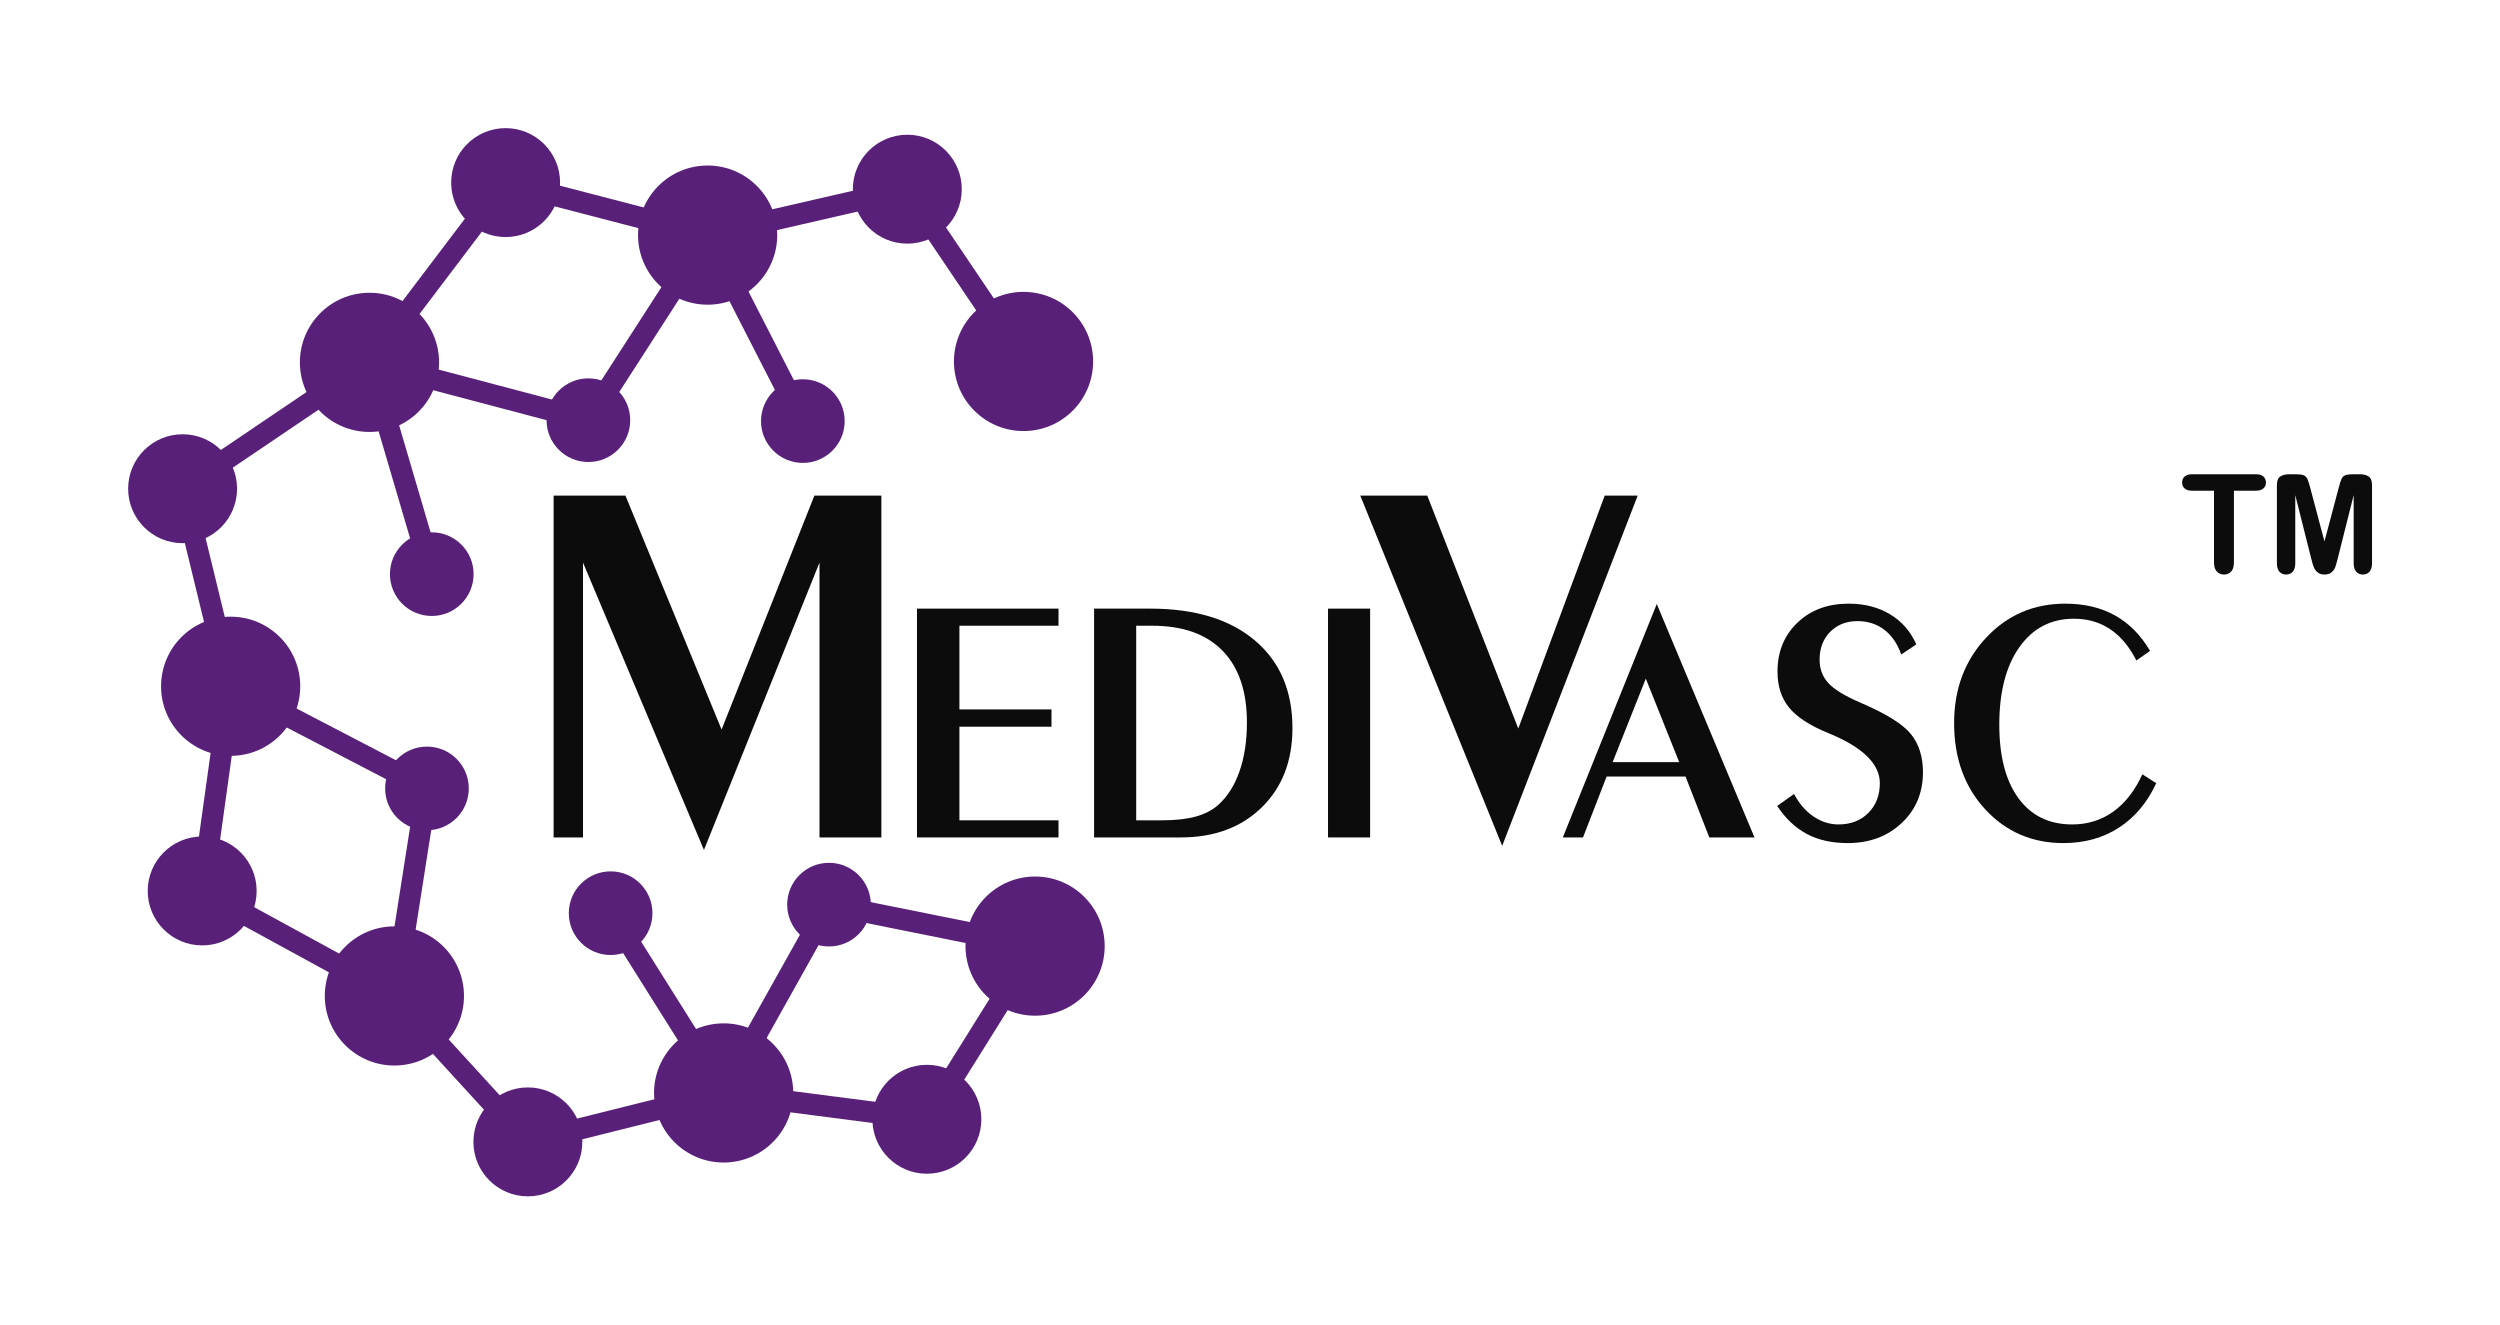
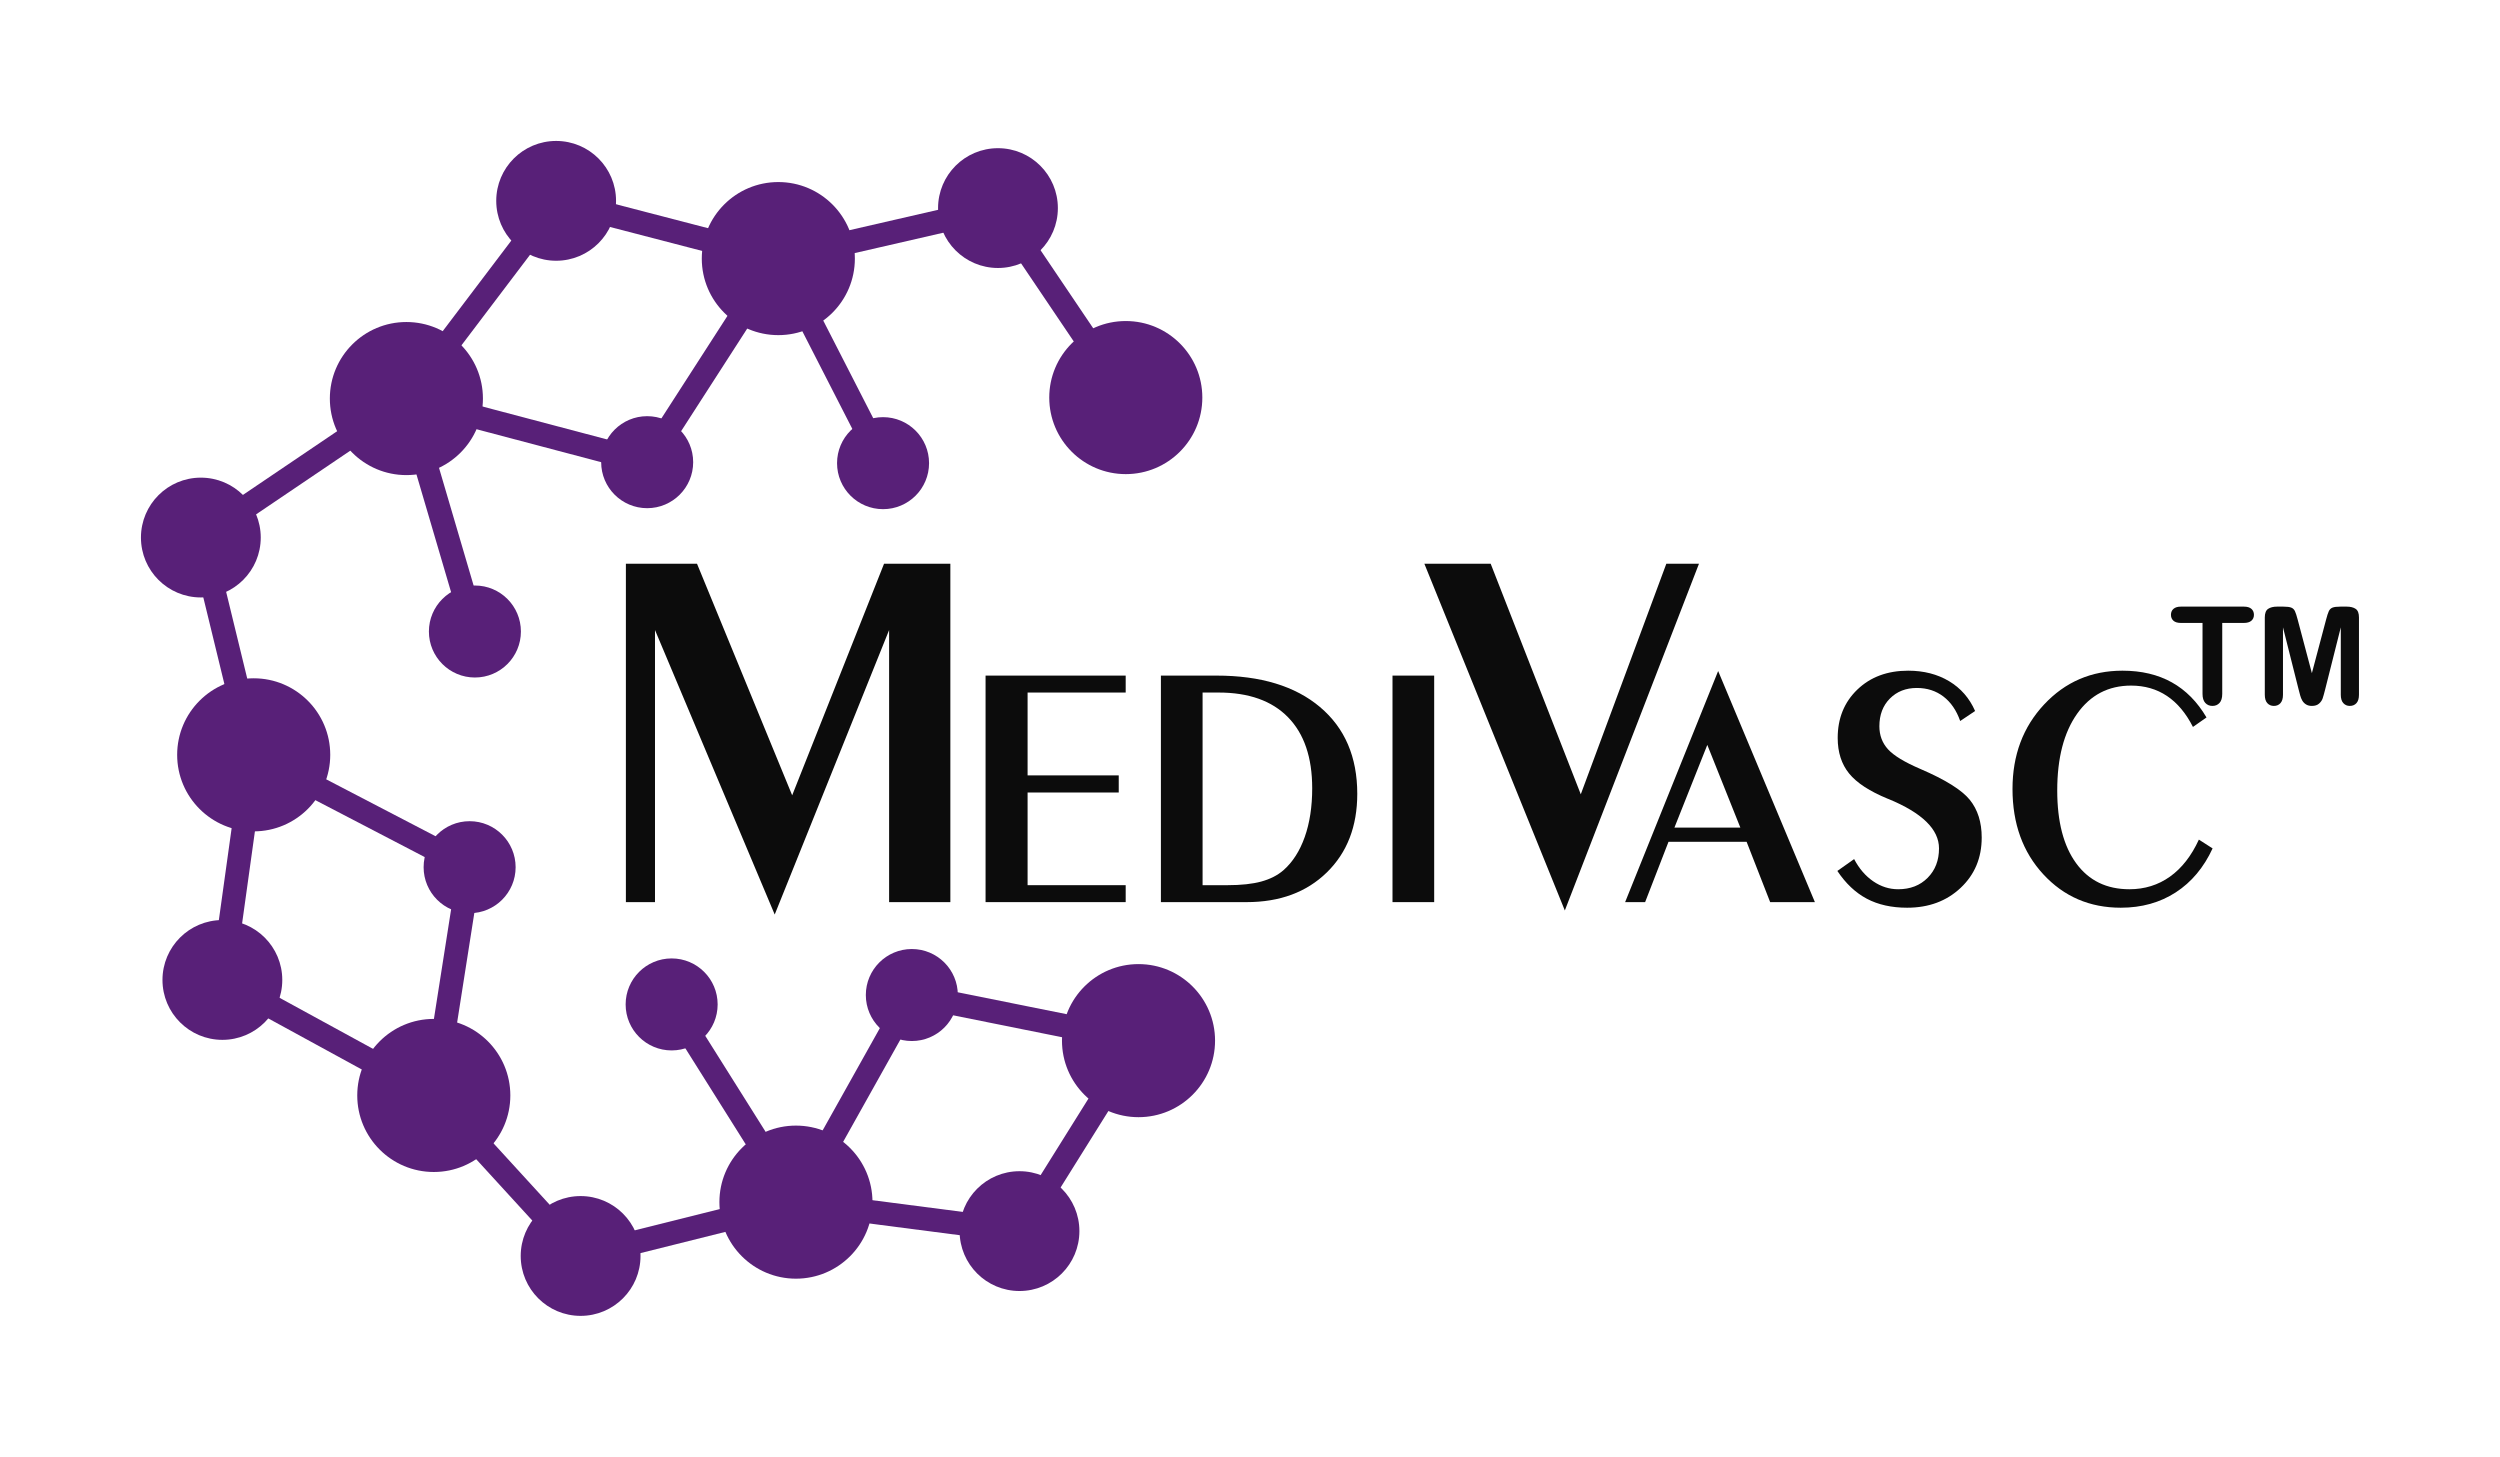
- <svg xmlns="http://www.w3.org/2000/svg" viewBox="-70.1 -69.6 1404.7 744.2">
+ <svg xmlns="http://www.w3.org/2000/svg" viewBox="-70.1 -69.6 1277.1 744.2">
  <g stroke="#582078" stroke-width="12.0">
    <line x1="214.0" y1="33.0" x2="327.5" y2="62.5" />
    <line x1="214.0" y1="33.0" x2="137.5" y2="134.0" />
    <line x1="439.7" y1="36.7" x2="327.5" y2="62.5" />
    <line x1="439.7" y1="36.7" x2="505.0" y2="133.5" />
    <line x1="327.5" y1="62.5" x2="260.5" y2="166.5" />
    <line x1="327.5" y1="62.5" x2="381.0" y2="167.0" />
    <line x1="137.5" y1="134.0" x2="260.5" y2="166.5" />
    <line x1="137.5" y1="134.0" x2="32.5" y2="205.0" />
    <line x1="137.5" y1="134.0" x2="172.5" y2="253.0" />
    <line x1="32.5" y1="205.0" x2="59.5" y2="316.0" />
    <line x1="59.5" y1="316.0" x2="169.8" y2="373.4" />
    <line x1="59.5" y1="316.0" x2="43.5" y2="431.0" />
    <line x1="169.8" y1="373.4" x2="151.5" y2="490.0" />
    <line x1="43.5" y1="431.0" x2="151.5" y2="490.0" />
    <line x1="273.0" y1="443.5" x2="336.5" y2="544.5" />
    <line x1="395.7" y1="438.7" x2="511.5" y2="462.0" />
    <line x1="395.7" y1="438.7" x2="336.5" y2="544.5" />
    <line x1="511.5" y1="462.0" x2="450.7" y2="559.3" />
    <line x1="151.5" y1="490.0" x2="226.5" y2="572.0" />
    <line x1="336.5" y1="544.5" x2="450.7" y2="559.3" />
    <line x1="336.5" y1="544.5" x2="226.5" y2="572.0" />
  </g>
  <g fill="#582078">
    <circle cx="214.0" cy="33.0" r="30.6" />
    <circle cx="439.7" cy="36.7" r="30.6" />
    <circle cx="327.5" cy="62.5" r="39.1" />
    <circle cx="137.5" cy="134.0" r="39.1" />
    <circle cx="505.0" cy="133.5" r="39.1" />
    <circle cx="260.5" cy="166.5" r="23.5" />
    <circle cx="381.0" cy="167.0" r="23.5" />
    <circle cx="32.5" cy="205.0" r="30.6" />
    <circle cx="172.5" cy="253.0" r="23.5" />
    <circle cx="59.5" cy="316.0" r="39.1" />
    <circle cx="169.8" cy="373.4" r="23.5" />
    <circle cx="43.5" cy="431.0" r="30.6" />
    <circle cx="273.0" cy="443.5" r="23.5" />
    <circle cx="395.7" cy="438.7" r="23.5" />
    <circle cx="511.5" cy="462.0" r="39.1" />
    <circle cx="151.5" cy="490.0" r="39.1" />
    <circle cx="336.5" cy="544.5" r="39.1" />
    <circle cx="450.7" cy="559.3" r="30.6" />
    <circle cx="226.5" cy="572.0" r="30.6" />
  </g>
  <g fill="#0C0C0C">
-     <g transform="translate(216.83,400.94) scale(0.14365,-0.14365)">
+     <g transform="translate(227.91,391.24) scale(0.12929,-0.12929)">
      <path d="M168 0V1337H449L825 422L1188 1337H1450V0H1208V1075L756 -49L283 1075V0Z" />
    </g>
-     <g transform="translate(428.59,400.94) scale(0.09616,-0.09616)">
+     <g transform="translate(418.48,391.24) scale(0.08655,-0.08655)">
      <path d="M172 0V1337H999V1237H420V748H958V647H420V100H999V0Z" />
    </g>
-     <g transform="translate(528.11,400.94) scale(0.09616,-0.09616)">
+     <g transform="translate(508.05,391.24) scale(0.08655,-0.08655)">
      <path d="M418 1237V100H565Q686 100 764.5 121.5Q843 143 895 188Q977 260 1021.0 384.5Q1065 509 1065 672Q1065 945 922.5 1091.0Q780 1237 512 1237ZM172 0V1337H500Q891 1337 1111.0 1151.5Q1331 966 1331 639Q1331 351 1151.5 175.5Q972 0 678 0Z" />
    </g>
-     <g transform="translate(658.97,400.94) scale(0.09616,-0.09616)">
+     <g transform="translate(625.84,391.24) scale(0.08655,-0.08655)">
      <path d="M424 0H178V1337H424Z" />
    </g>
-     <g transform="translate(697.09,400.94) scale(0.14365,-0.14365)">
+     <g transform="translate(660.11,391.24) scale(0.12929,-0.12929)">
      <path d="M535 -33 -20 1337H242L598 426L936 1337H1065Z" />
    </g>
-     <g transform="translate(809.17,400.94) scale(0.09616,-0.09616)">
+     <g transform="translate(761.12,391.24) scale(0.08655,-0.08655)">
      <path d="M279 440H668L473 928ZM-12 0 537 1364 1108 0H844L705 356H244L106 0Z" />
    </g>
-     <g transform="translate(918.83,400.94) scale(0.09616,-0.09616)">
+     <g transform="translate(859.84,391.24) scale(0.08655,-0.08655)">
      <path d="M199 254Q243 170 311.5 123.0Q380 76 459 76Q566 76 633.0 143.5Q700 211 700 317Q700 486 401 609L398 610Q237 676 169.5 759.0Q102 842 102 969Q102 1143 218.0 1254.5Q334 1366 518 1366Q656 1366 759.5 1304.0Q863 1242 913 1128L825 1069Q792 1163 726.0 1213.5Q660 1264 569 1264Q472 1264 410.0 1201.5Q348 1139 348 1038Q348 958 399.0 902.0Q450 846 590 786Q811 691 881.5 604.0Q952 517 952 381Q952 201 827.5 84.0Q703 -33 512 -33Q374 -33 274.0 20.0Q174 73 100 184Z" />
    </g>
-     <g transform="translate(1020.57,400.94) scale(0.09616,-0.09616)">
+     <g transform="translate(951.39,391.24) scale(0.08655,-0.08655)">
      <path d="M1257 317Q1179 148 1039.5 57.5Q900 -33 715 -33Q440 -33 258.0 164.0Q76 361 76 668Q76 967 262.5 1166.5Q449 1366 725 1366Q893 1366 1016.5 1297.0Q1140 1228 1221 1090L1141 1034Q1079 1156 987.5 1217.0Q896 1278 776 1278Q575 1278 457.5 1112.0Q340 946 340 659Q340 382 452.0 229.0Q564 76 766 76Q901 76 1005.5 150.5Q1110 225 1176 369Z" />
    </g>
  </g>
  <g fill="#0C0C0C">
-     <g transform="translate(1155.31,252.28) scale(0.0378,-0.0378)">
+     <g transform="translate(1038.30,290.16) scale(0.03402,-0.03402)">
      <path d="M1112 1221H788V156Q788 64 747.0 19.5Q706 -25 641 -25Q575 -25 533.5 20.0Q492 65 492 156V1221H168Q92 1221 55.0 1254.5Q18 1288 18 1343Q18 1400 56.5 1433.0Q95 1466 168 1466H1112Q1189 1466 1226.5 1432.0Q1264 1398 1264 1343Q1264 1288 1226.0 1254.5Q1188 1221 1112 1221Z" />
    </g>
-     <g transform="translate(1203.69,252.28) scale(0.0378,-0.0378)">
+     <g transform="translate(1081.85,290.16) scale(0.03402,-0.03402)">
      <path d="M655 221 420 1155V143Q420 59 382.5 17.0Q345 -25 283 -25Q223 -25 185.0 16.5Q147 58 147 143V1303Q147 1399 197.0 1432.5Q247 1466 332 1466H424Q507 1466 544.5 1451.0Q582 1436 600.0 1397.0Q618 1358 641 1270L854 467L1067 1270Q1090 1358 1108.0 1397.0Q1126 1436 1163.5 1451.0Q1201 1466 1284 1466H1376Q1461 1466 1511.0 1432.5Q1561 1399 1561 1303V143Q1561 59 1523.5 17.0Q1486 -25 1423 -25Q1364 -25 1326.0 17.0Q1288 59 1288 143V1155L1053 221Q1030 130 1015.5 87.5Q1001 45 962.0 10.0Q923 -25 854 -25Q802 -25 766.0 -2.5Q730 20 710.0 55.0Q690 90 678.5 132.5Q667 175 655 221Z" />
    </g>
  </g>
</svg>
